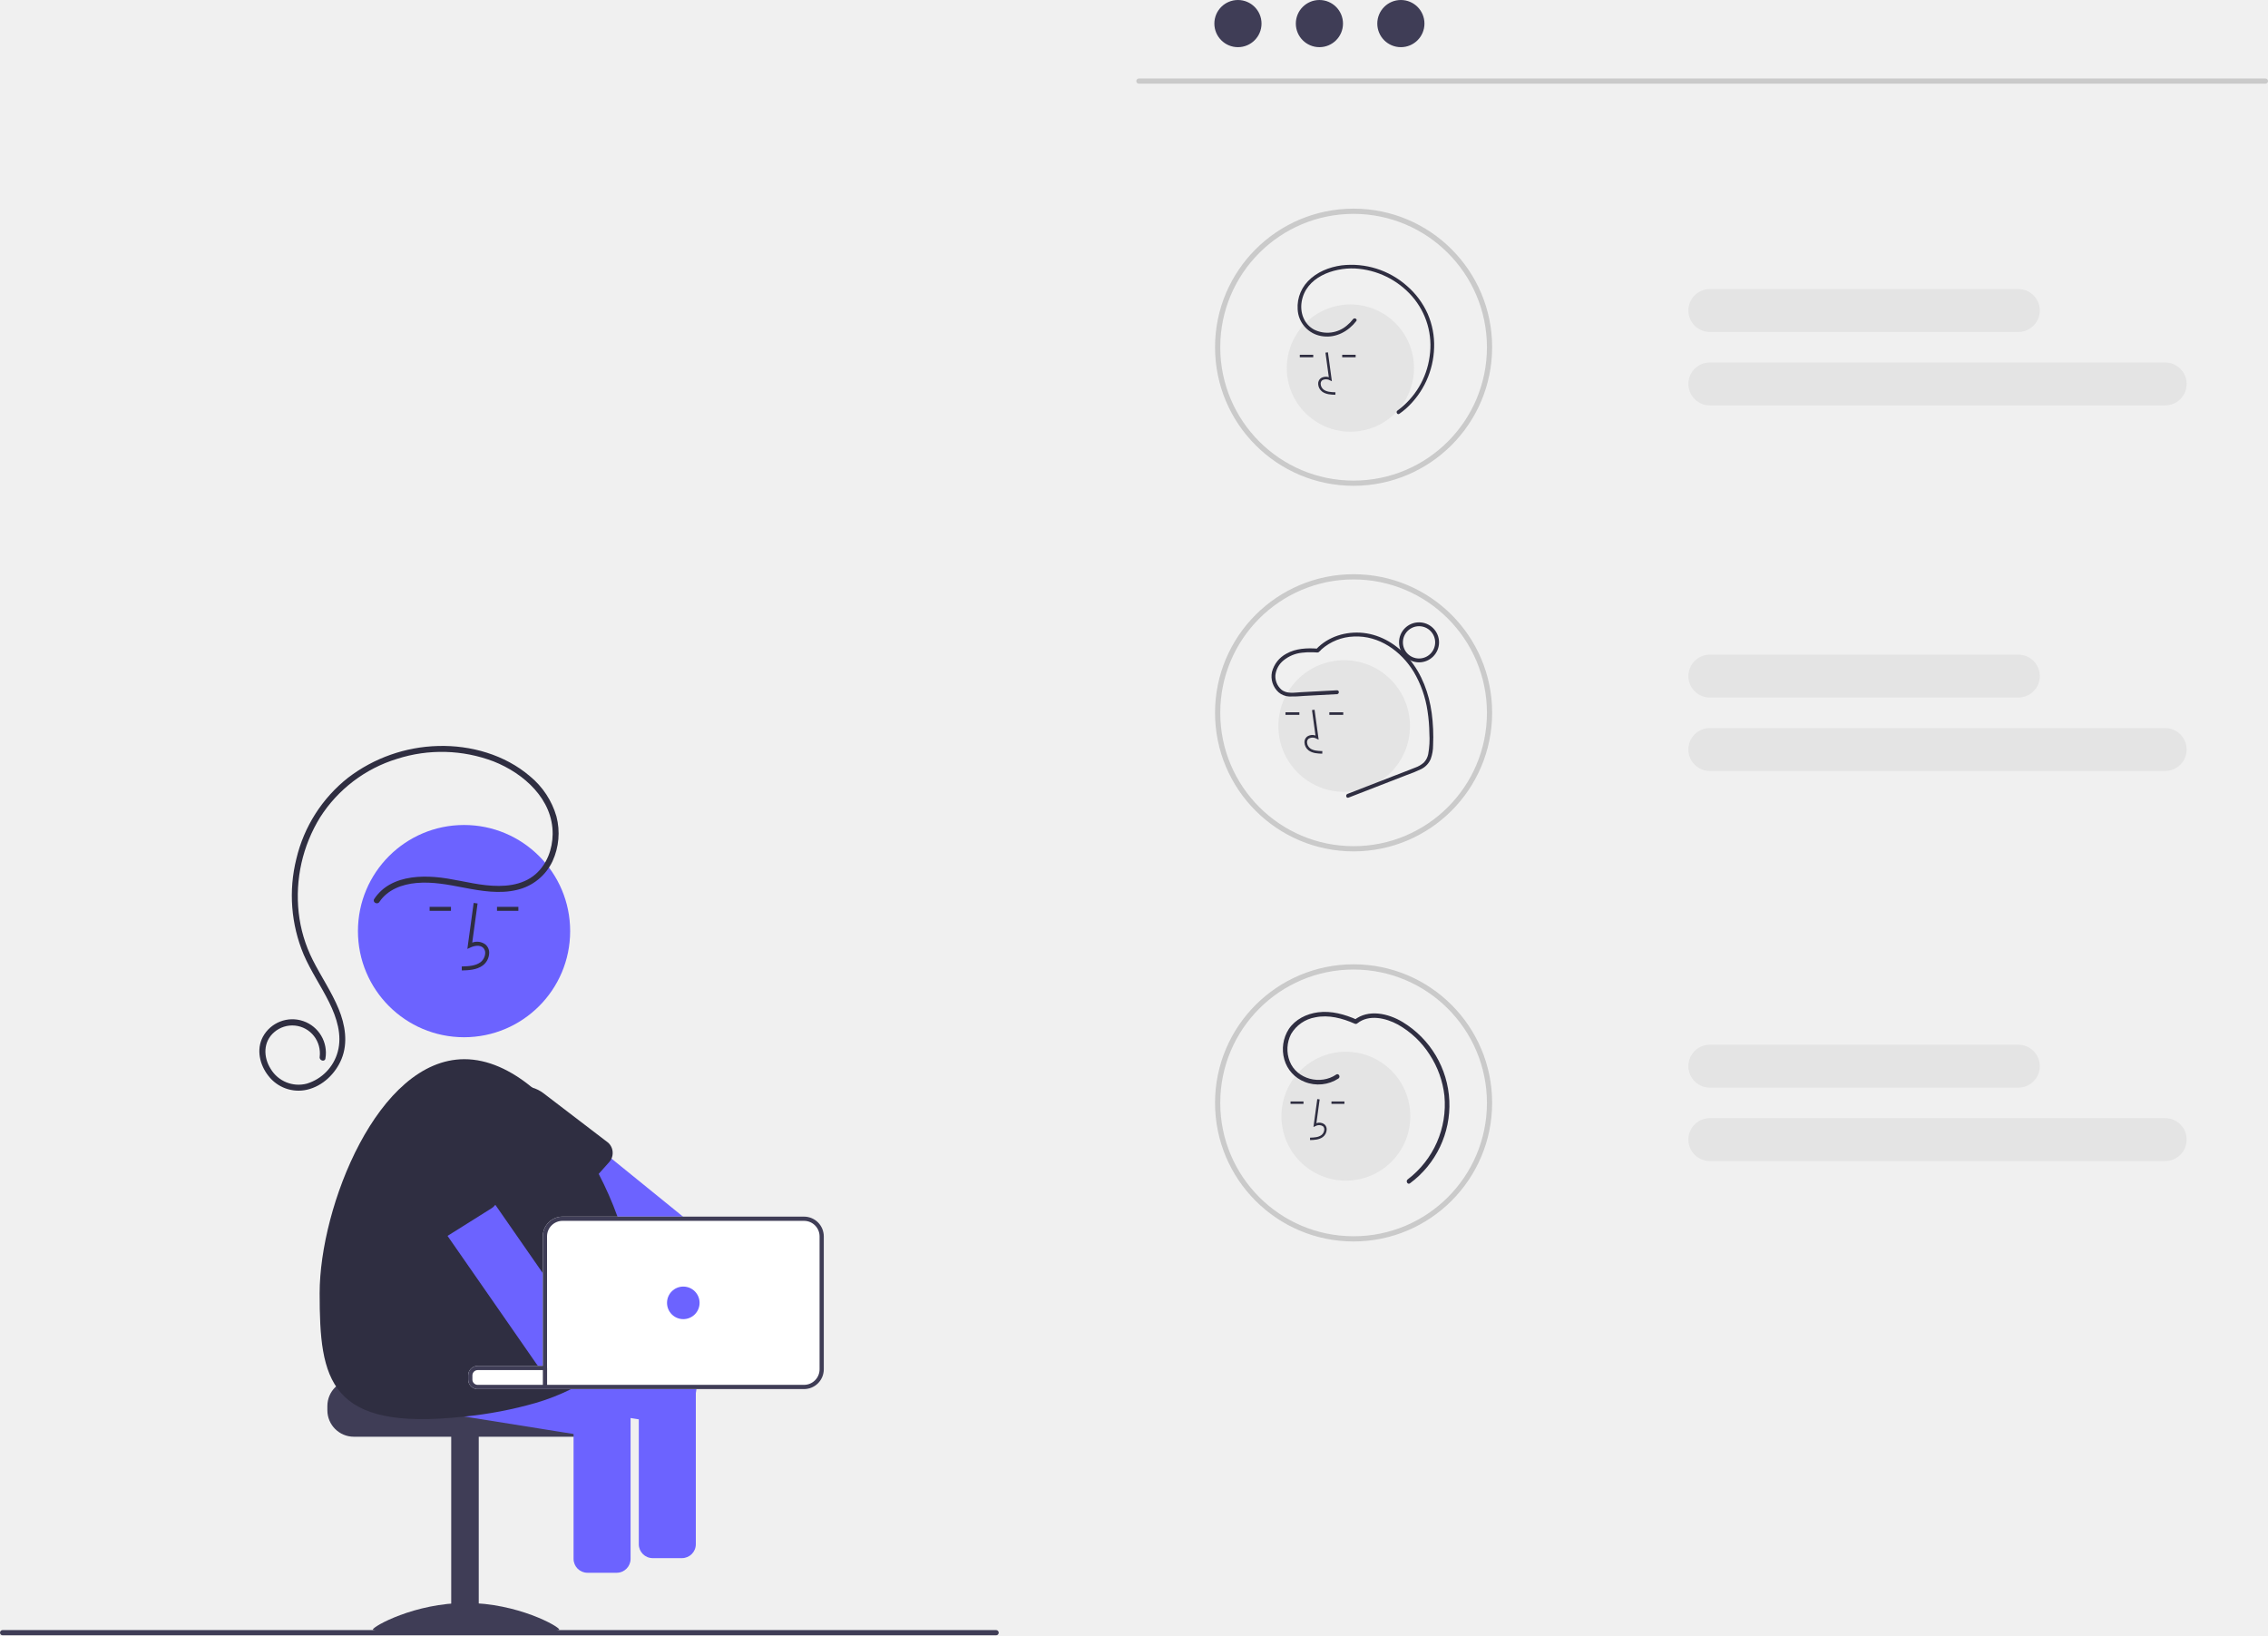
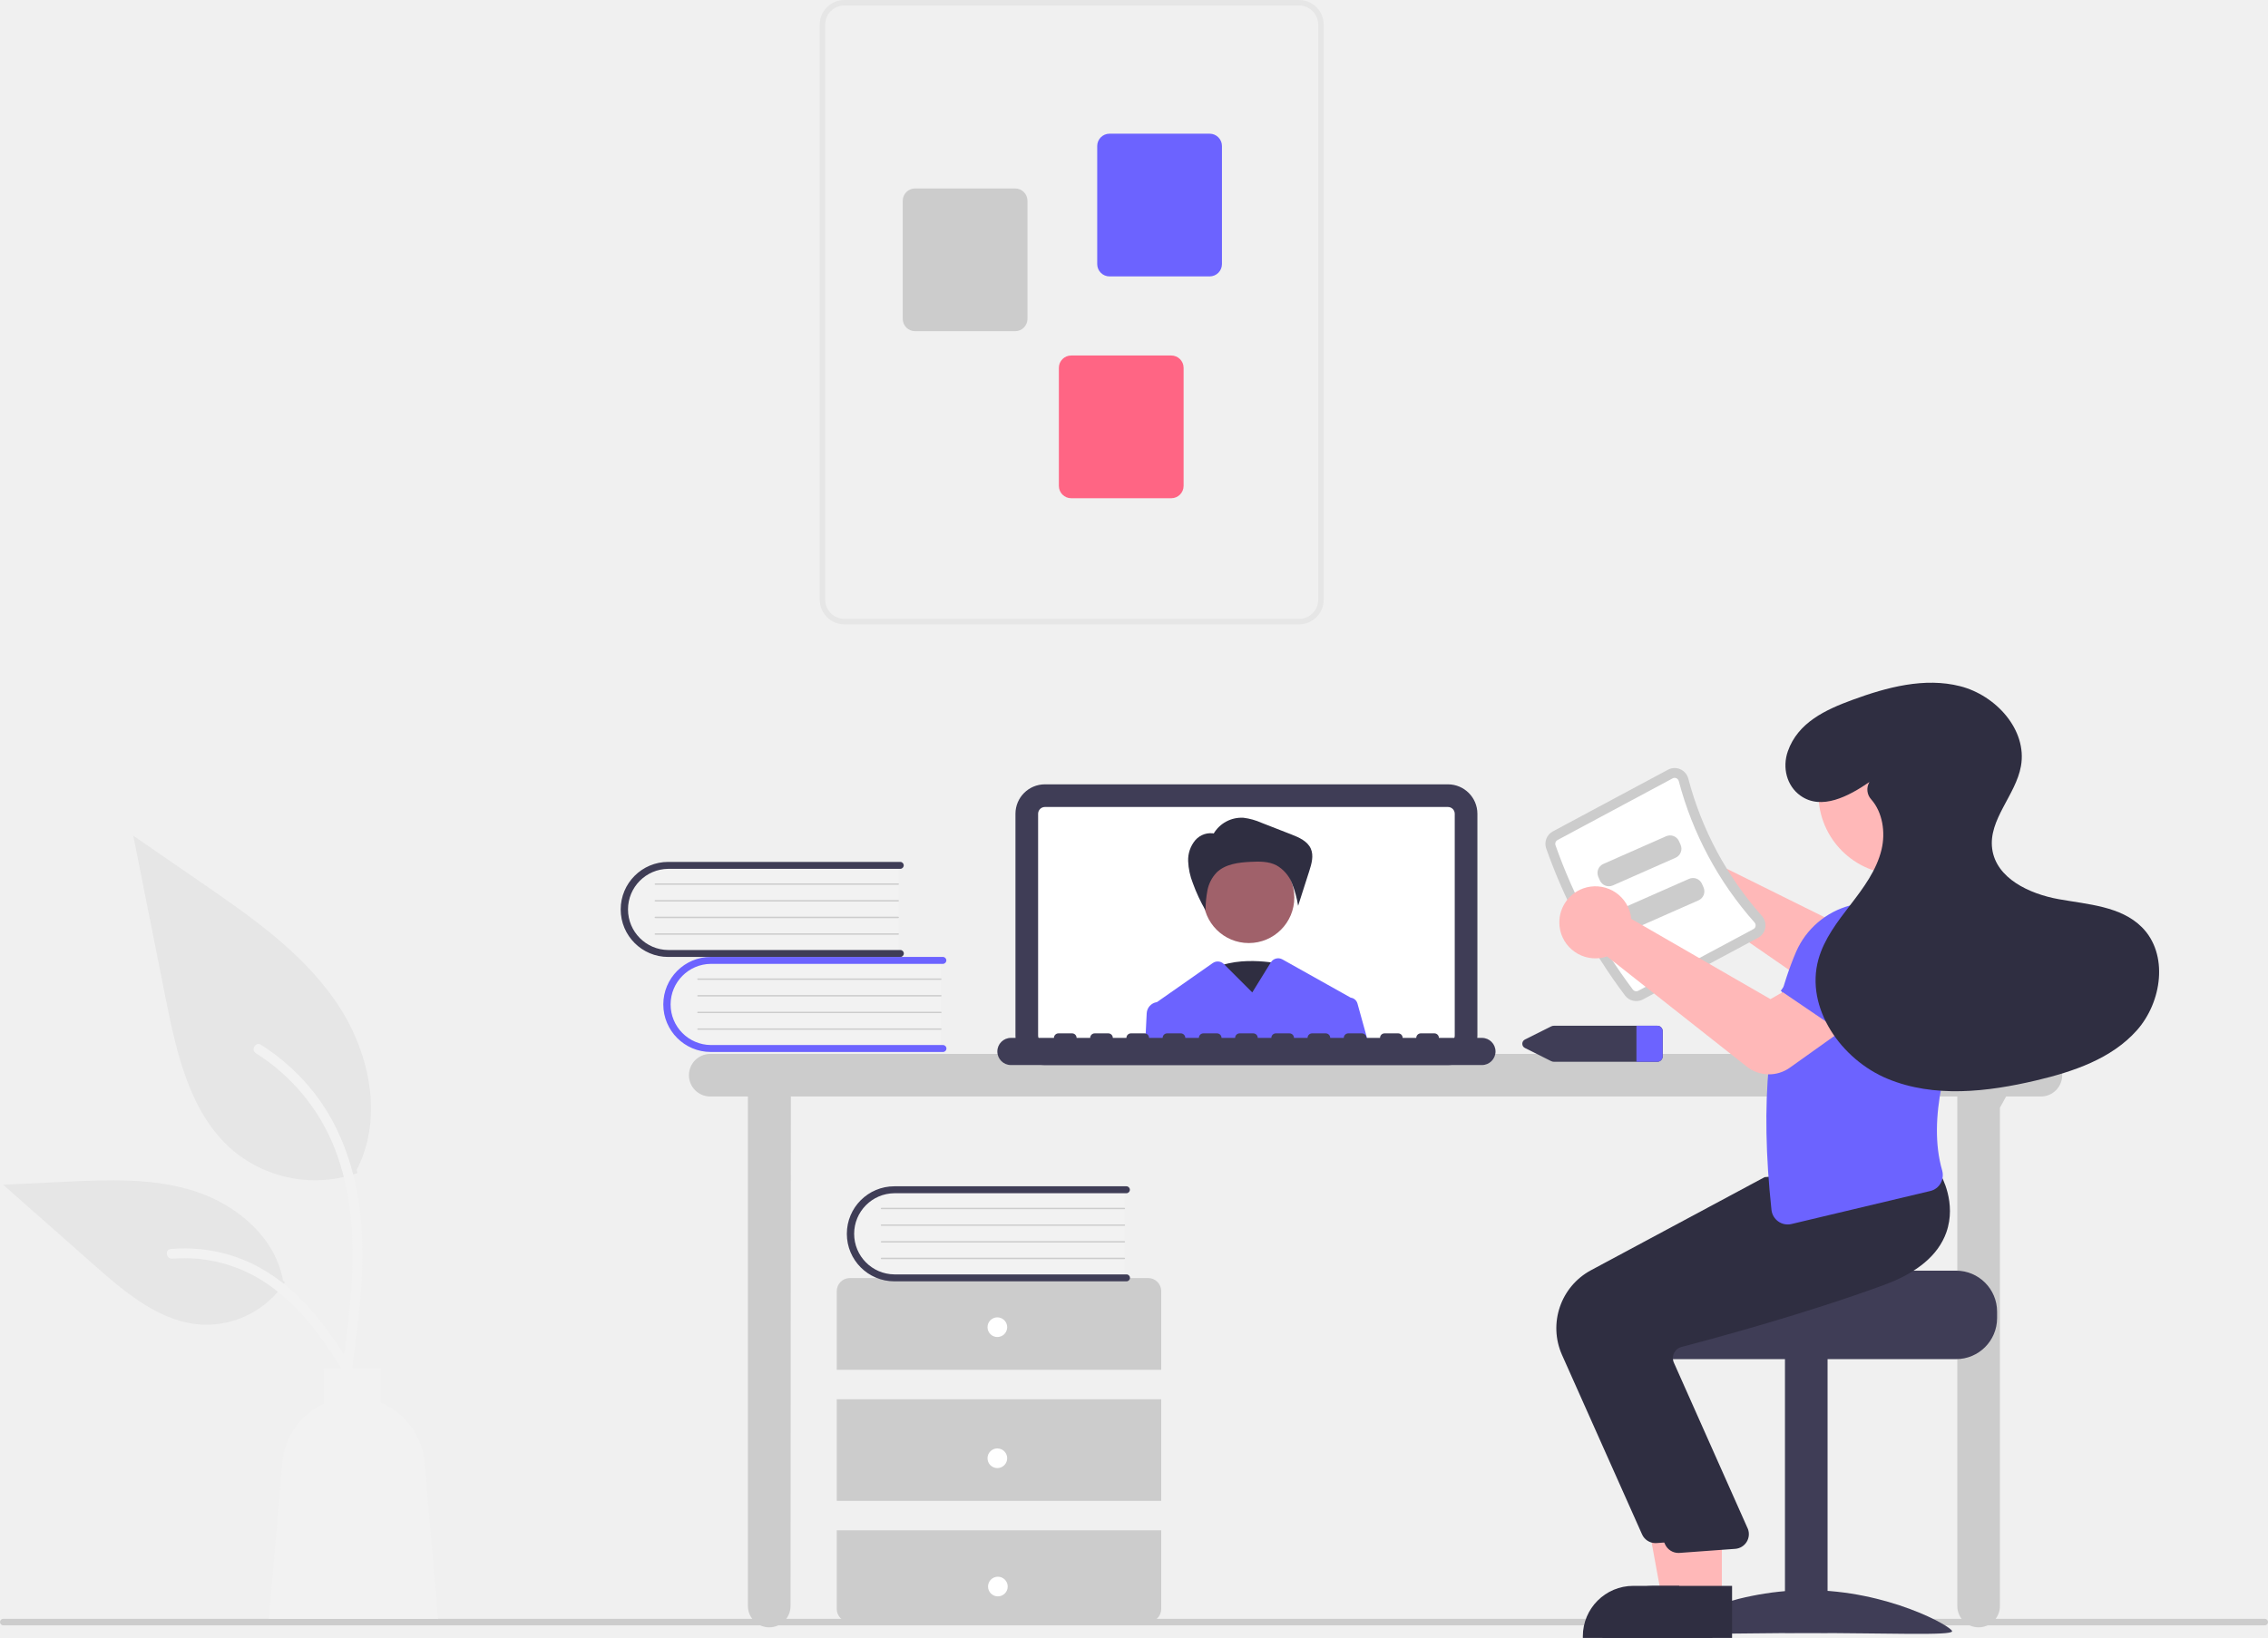
- <svg xmlns="http://www.w3.org/2000/svg" data-name="Layer 1" width="869.76" height="627" viewBox="0 0 869.76 627">
-   <path d="M290.665,675.596v1.624a10.156,10.156,0,0,0,10.148,10.148h86.052a10.151,10.151,0,0,0,10.148-10.148v-1.624a10.075,10.075,0,0,0-2.355-6.494,10.439,10.439,0,0,0-1.713-1.624H348.311a2.03,2.03,0,0,1-2.03-2.03H300.812A10.162,10.162,0,0,0,290.665,675.596Z" transform="translate(-165.1201 -136.5)" fill="#3f3d56" />
-   <rect x="338.159" y="686.964" width="10.554" height="74.686" transform="translate(521.7522 1312.115) rotate(-180)" fill="#3f3d56" />
-   <path d="M308.122,761.28c0,1.14,15.992.441,35.72.441s35.72.699,35.72-.441-15.992-10.183-35.72-10.183S308.122,760.14,308.122,761.28Z" transform="translate(-165.1201 -136.5)" fill="#3f3d56" />
-   <path d="M307.225,673.883l36.012,5.748,41.841,6.681,14.507,2.314a5.326,5.326,0,0,0,6.089-4.416l.658-4.108.609-3.824.503-3.15a5.266,5.266,0,0,0-1.006-4.027,5.14,5.14,0,0,0-1.973-1.624H348.311a2.03,2.03,0,0,1-2.03-2.03v-1.599a2.03,2.03,0,0,1,2.03-2.03h22.065L360.204,660.196l-31.271-4.993-18.257-2.914a5.337,5.337,0,0,0-6.105,4.424l-1.77,11.073A5.348,5.348,0,0,0,307.225,673.883Z" transform="translate(-165.1201 -136.5)" fill="#6c63ff" />
-   <path d="M385.078,672.341v61.868a5.325,5.325,0,0,0,5.317,5.317h11.227a5.325,5.325,0,0,0,5.318-5.317V672.341a5.248,5.248,0,0,0-1.112-3.239,5.132,5.132,0,0,0-2.062-1.624H388.244a5.16,5.16,0,0,0-2.054,1.624A5.264,5.264,0,0,0,385.078,672.341Z" transform="translate(-165.1201 -136.5)" fill="#6c63ff" />
-   <path d="M351.242,567.626a5.357,5.357,0,0,0,.422,1.599,5.242,5.242,0,0,0,1.518,1.989l.025.016,32.034,25.986.471.373,6.633,5.382,2.005,1.624H429.037l-1.997-1.624-27.415-22.244-18.371-14.905-14.296-11.593a5.265,5.265,0,0,0-2.939-1.169.026.026,0,0,0-.016-.008,5.397,5.397,0,0,0-.958.016,5.114,5.114,0,0,0-1.388.341,3.907,3.907,0,0,0-.861.438,5.127,5.127,0,0,0-1.323,1.161l-6.965,8.581-.105.138A5.278,5.278,0,0,0,351.242,567.626Z" transform="translate(-165.1201 -136.5)" fill="#6c63ff" />
-   <path d="M353.206,571.23a13.162,13.162,0,0,0,2.59,4.083l21.326,22.909a5.317,5.317,0,0,0,7.525-.333l.593-.674.26-.292,9.214-10.334,3.962-4.449a4.673,4.673,0,0,0,.682-.909c.098-.162.187-.333.268-.503a5.385,5.385,0,0,0,.446-2.411,5.246,5.246,0,0,0-1.745-3.71l-24.728-18.899a13.244,13.244,0,0,0-9.579-2.647.026.026,0,0,0-.016-.008,13.922,13.922,0,0,0-2.241.471c-.325.089-.641.203-.966.325a13.085,13.085,0,0,0-5.398,3.816,13.255,13.255,0,0,0-2.192,13.565Z" transform="translate(-165.1201 -136.5)" fill="#2f2e41" />
-   <circle cx="177.96" cy="357.005" r="40.69" fill="#6c63ff" />
-   <path d="M332.245,668.274l15.091,2.403.341.057,22.942,3.661,14.458,2.314,21.253,3.393.609.097,3.158.503,14.507,2.314a5.326,5.326,0,0,0,6.089-4.416l1.266-7.923.503-3.15c0-.016.008-.032.008-.049H348.311a2.03,2.03,0,0,1-2.03-2.03v-1.599a2.03,2.03,0,0,1,2.03-2.03h26.595v-8.873l-1.624-.26-8.021-1.283-29.574-4.717a5.328,5.328,0,0,0-6.097,4.416l-.658,4.1-1.112,6.982A5.332,5.332,0,0,0,332.245,668.274Z" transform="translate(-165.1201 -136.5)" fill="#6c63ff" />
-   <path d="M287.701,632.327c0,33.171,3.369,53.011,55.325,47.328.073-.008.138-.016.211-.024a154.268,154.268,0,0,0,27.382-5.236,81.322,81.322,0,0,0,13.509-5.293c1.023-.52,2.005-1.063,2.971-1.624H348.311a2.03,2.03,0,0,1-2.03-2.03v-1.599a2.03,2.03,0,0,1,2.03-2.03h26.595V610.546a5.959,5.959,0,0,1,5.951-5.951h21.635c-.187-.536-.373-1.08-.576-1.624a132.997,132.997,0,0,0-7.201-16.382,124.963,124.963,0,0,0-13.46-20.766,86.483,86.483,0,0,0-12.047-12.331c-8.143-6.722-17.008-10.878-26.002-10.878C310.034,542.614,287.701,599.156,287.701,632.327Z" transform="translate(-165.1201 -136.5)" fill="#2f2e41" />
-   <path d="M342.225,508.586l-.042-1.521c2.829-.079,5.323-.256,7.197-1.625a4.674,4.674,0,0,0,1.81-3.443,2.672,2.672,0,0,0-.876-2.201c-1.244-1.051-3.246-.711-4.705-.042l-1.258.577,2.413-17.631,1.506.206-2.052,14.998a5.368,5.368,0,0,1,5.077.731,4.159,4.159,0,0,1,1.414,3.415,6.183,6.183,0,0,1-2.433,4.617C347.869,508.428,344.74,508.515,342.225,508.586Z" transform="translate(-165.1201 -136.5)" fill="#2f2e41" />
-   <rect x="190.6" y="347.701" width="8.189" height="1.521" fill="#2f2e41" />
-   <rect x="164.751" y="347.701" width="8.189" height="1.521" fill="#2f2e41" />
-   <path d="M310.606,482.325c3.165-4.764,8.733-6.783,14.224-7.274,6.18-.553,12.152.639,18.187,1.797,6.641,1.274,13.669,2.467,20.361.855a20.072,20.072,0,0,0,13.644-11.022,25.675,25.675,0,0,0,1.495-17.12,31.121,31.121,0,0,0-10.179-15.45c-9.63-8.236-22.662-11.937-35.197-11.589a59.507,59.507,0,0,0-34.497,12.13,56.031,56.031,0,0,0-19.877,31.15,58.411,58.411,0,0,0,2.829,36.74c2.743,6.363,6.71,12.1,9.771,18.302,2.85,5.775,5.045,12.49,3.272,18.932a17.56,17.56,0,0,1-11.86,12.209,12.455,12.455,0,0,1-13.85-5.654c-2.867-4.521-2.936-10.443,1.369-14.093a10.567,10.567,0,0,1,15.244,1.521,10.877,10.877,0,0,1,2.176,7.975c-.212,1.436,1.985,2.055,2.199.606a12.866,12.866,0,0,0-23.989-8.308c-2.596,4.881-1.195,10.768,2.1,14.94a14.562,14.562,0,0,0,14.847,5.339c5.999-1.385,10.906-6.153,13.213-11.755,2.569-6.237,1.392-13.197-1.112-19.25-2.707-6.542-6.728-12.41-9.907-18.715a53.3,53.3,0,0,1-5.408-18.211,57.623,57.623,0,0,1,8.218-36.499,53.555,53.555,0,0,1,29.498-22.418,55.969,55.969,0,0,1,37.035.979c11.59,4.566,22.781,14.518,22.646,27.884-.057,5.709-2.177,11.532-6.55,15.34-5.226,4.551-12.503,4.94-19.073,4.23-6.612-.715-13.032-2.646-19.672-3.138-5.775-.428-12.006.017-17.163,2.886a17.16,17.16,0,0,0-5.961,5.53c-.815,1.226,1.16,2.37,1.969,1.151Z" transform="translate(-165.1201 -136.5)" fill="#2f2e41" />
-   <path d="M317.081,581.913a4.279,4.279,0,0,0,.219.43,4.612,4.612,0,0,0,.268.422l17.795,25.613,1.38,1.989L351.258,631.247l14.004,20.157,5.666,8.167a4.732,4.732,0,0,0,.512.625,5.302,5.302,0,0,0,3.32,1.624h.146V626.985l-1.624-2.338-18.209-26.205L335.517,570.296a5.328,5.328,0,0,0-7.404-1.34l-5.999,4.165-3.223,2.241A5.317,5.317,0,0,0,317.081,581.913Z" transform="translate(-165.1201 -136.5)" fill="#6c63ff" />
-   <path d="M314.296,581.288l.803,1.615.008.008.219.43L328.373,609.239a5.336,5.336,0,0,0,7.315,1.786l.844-.528.211-.13,16.821-10.554a5.315,5.315,0,0,0,1.769-7.339l-18.477-25.052a13.28,13.28,0,0,0-16.22-4.189,13.059,13.059,0,0,0-1.802.99A13.284,13.284,0,0,0,314.296,581.288Z" transform="translate(-165.1201 -136.5)" fill="#2f2e41" />
-   <path d="M410.098,667.478v61.121a5.325,5.325,0,0,0,5.318,5.317H426.643a5.325,5.325,0,0,0,5.317-5.317V667.478Z" transform="translate(-165.1201 -136.5)" fill="#6c63ff" />
-   <path d="M344.658,663.849v1.599a3.666,3.666,0,0,0,2.939,3.588c.113.016.227.041.341.049.122.008.243.016.373.016H473.46a7.584,7.584,0,0,0,7.582-7.574V610.546a7.584,7.584,0,0,0-7.582-7.574H380.856a7.583,7.583,0,0,0-7.574,7.574v49.65H348.311A3.653,3.653,0,0,0,344.658,663.849Z" transform="translate(-165.1201 -136.5)" fill="#fff" />
-   <path d="M344.658,663.849v1.599a3.666,3.666,0,0,0,2.939,3.588c.113.016.227.041.341.049.122.008.243.016.373.016H473.46a7.584,7.584,0,0,0,7.582-7.574V610.546a7.584,7.584,0,0,0-7.582-7.574H380.856a7.583,7.583,0,0,0-7.574,7.574v49.65H348.311A3.653,3.653,0,0,0,344.658,663.849Zm1.624,1.599v-1.599a2.03,2.03,0,0,1,2.03-2.03h26.595V610.546a5.959,5.959,0,0,1,5.951-5.951h92.603a5.961,5.961,0,0,1,5.959,5.951v50.982a5.961,5.961,0,0,1-5.959,5.951H348.311A2.03,2.03,0,0,1,346.282,665.449Z" transform="translate(-165.1201 -136.5)" fill="#3f3d56" />
-   <circle cx="262.041" cy="499.538" r="6.243" fill="#6c63ff" />
-   <rect x="208.187" y="524.557" width="1.624" height="7.306" fill="#3f3d56" />
-   <path d="M1033.88,168.587h-432a1,1,0,0,1,0-2h432a1,1,0,0,1,0,2Z" transform="translate(-165.1201 -136.5)" fill="#cacaca" />
-   <circle cx="474.743" cy="9.043" r="9.043" fill="#3f3d56" />
-   <circle cx="505.984" cy="9.043" r="9.043" fill="#3f3d56" />
-   <circle cx="537.224" cy="9.043" r="9.043" fill="#3f3d56" />
-   <path d="M684.214,322.769a53.135,53.135,0,1,1,53.134-53.135A53.195,53.195,0,0,1,684.214,322.769Zm0-104.269a51.135,51.135,0,1,0,51.134,51.134A51.193,51.193,0,0,0,684.214,218.5Z" transform="translate(-165.1201 -136.5)" fill="#cacaca" />
-   <circle cx="516.133" cy="427.968" r="24.709" fill="#e4e4e4" />
-   <path d="M667.527,573.626l-.026-.923c1.718-.048,3.232-.156,4.37-.987a2.838,2.838,0,0,0,1.099-2.091,1.623,1.623,0,0,0-.532-1.336,2.797,2.797,0,0,0-2.857-.025l-.764.35,1.465-10.707.915.125-1.246,9.108a3.26,3.26,0,0,1,3.083.444,2.526,2.526,0,0,1,.859,2.074,3.755,3.755,0,0,1-1.478,2.804C670.954,573.53,669.054,573.583,667.527,573.626Z" transform="translate(-165.1201 -136.5)" fill="#2f2e41" />
-   <rect x="510.602" y="422.318" width="4.973" height="0.923" fill="#2f2e41" />
-   <rect x="494.905" y="422.318" width="4.973" height="0.923" fill="#2f2e41" />
-   <path d="M677.534,548.51c-5.962,4.091-15.117,1.836-17.819-5.076a12.739,12.739,0,0,1,.526-10.465,13.351,13.351,0,0,1,9.302-6.41c5.112-1.06,10.398.363,15.07,2.429a.929.929,0,0,0,1.054-.136c4.463-3.558,10.948-2.013,15.524.474a34.44,34.44,0,0,1,12.185,11.527,35.99,35.99,0,0,1,5.671,15.803A36.073,36.073,0,0,1,704.968,588.696c-.886.663-.02,2.173.878,1.502a37.26,37.26,0,0,0-2.834-61.835c-5.489-3.302-13.14-5.076-18.576-.742l1.054-.136c-4.674-2.067-9.794-3.526-14.945-2.848-4.375.576-8.673,2.674-11.182,6.41a14.311,14.311,0,0,0-1.713,11.694,12.993,12.993,0,0,0,7.815,8.57,14.089,14.089,0,0,0,12.947-1.3c.917-.629.048-2.138-.878-1.502Z" transform="translate(-165.1201 -136.5)" fill="#2f2e41" />
-   <circle cx="517.861" cy="141.126" r="24.391" fill="#e4e4e4" />
-   <path d="M677.224,287.865c-1.581-.044-3.549-.099-5.065-1.206a3.889,3.889,0,0,1-1.53-2.904,2.616,2.616,0,0,1,.89-2.149,3.376,3.376,0,0,1,3.194-.46l-1.291-9.434.948-.13,1.518,11.091-.791-.363a2.896,2.896,0,0,0-2.959.026,1.681,1.681,0,0,0-.551,1.385,2.94,2.94,0,0,0,1.139,2.165c1.18.862,2.748.973,4.527,1.023Z" transform="translate(-165.1201 -136.5)" fill="#2f2e41" />
-   <rect x="498.464" y="136.026" width="5.152" height="0.957" fill="#2f2e41" />
-   <rect x="514.724" y="136.026" width="5.152" height="0.957" fill="#2f2e41" />
-   <path d="M685.244,259.597c-2.963,3.875-7.668,6.475-12.64,5.86a10.993,10.993,0,0,1-9.621-8.611,14.19,14.19,0,0,1,3.729-12.526c3.351-3.525,8.148-5.421,12.895-6.071a32.105,32.105,0,0,1,25.029,7.844,30.661,30.661,0,0,1,7.983,10.701,29.997,29.997,0,0,1,2.475,12.95,32.718,32.718,0,0,1-10.752,23.387,30.308,30.308,0,0,1-2.586,2.026c-.757.531-1.475-.712-.724-1.239a30.743,30.743,0,0,0,12.331-20.693,28.659,28.659,0,0,0-6.721-23.118A31.464,31.464,0,0,0,684.756,239.438c-8.393-.366-18.881,3.381-20.451,12.724-.704,4.187.861,8.589,4.699,10.685a11.481,11.481,0,0,0,12.677-1.578,14.561,14.561,0,0,0,2.326-2.396c.553-.724,1.8-.01,1.239.724Z" transform="translate(-165.1201 -136.5)" fill="#2f2e41" />
-   <path d="M684.214,462.934a53.135,53.135,0,1,1,53.134-53.135A53.195,53.195,0,0,1,684.214,462.934Zm0-104.269a51.135,51.135,0,1,0,51.134,51.134A51.193,51.193,0,0,0,684.214,358.665Z" transform="translate(-165.1201 -136.5)" fill="#cacaca" />
-   <path d="M684.214,612.5a53.135,53.135,0,1,1,53.134-53.134A53.194,53.194,0,0,1,684.214,612.5Zm0-104.269a51.135,51.135,0,1,0,51.134,51.135A51.193,51.193,0,0,0,684.214,508.231Z" transform="translate(-165.1201 -136.5)" fill="#cacaca" />
-   <circle cx="515.477" cy="278.377" r="25.234" fill="#e4e4e4" />
-   <path d="M672.199,425.47c-1.636-.045-3.671-.102-5.24-1.248a4.024,4.024,0,0,1-1.583-3.005,2.707,2.707,0,0,1,.92-2.223,3.493,3.493,0,0,1,3.304-.476l-1.336-9.76.98-.134,1.57,11.474-.819-.376a2.996,2.996,0,0,0-3.062.027,1.739,1.739,0,0,0-.57,1.433,3.041,3.041,0,0,0,1.178,2.24c1.22.891,2.843,1.006,4.684,1.058Z" transform="translate(-165.1201 -136.5)" fill="#2f2e41" />
-   <rect x="492.967" y="273.1" width="5.33" height="0.99" fill="#2f2e41" />
-   <rect x="509.79" y="273.1" width="5.33" height="0.99" fill="#2f2e41" />
-   <path d="M681.867,440.898l17.454-6.775c2.854-1.108,5.724-2.182,8.563-3.328a9.76,9.76,0,0,0,3.296-1.943,6.477,6.477,0,0,0,1.643-3.18,32.757,32.757,0,0,0,.453-7.967,60.711,60.711,0,0,0-.703-8.53,41.208,41.208,0,0,0-5.27-15.032c-4.895-8.031-13.328-14.073-23.029-13.591a19.72,19.72,0,0,0-12.344,4.905,7.794,7.794,0,0,1-1.165,1.129,1.617,1.617,0,0,1-.928.062q-.611-.039-1.223-.06a25.254,25.254,0,0,0-4.238.178,13.419,13.419,0,0,0-6.991,2.903,8.526,8.526,0,0,0-3.164,5.71,6.759,6.759,0,0,0,2.283,5.517c2.082,1.755,5.053,1.138,7.551,1.006l9.15-.485,4.636-.246c.955-.051.952,1.434,0,1.484l-12.322.653a53.866,53.866,0,0,1-6.003.243,6.716,6.716,0,0,1-4.123-1.659,8.227,8.227,0,0,1-2.492-7.719,11.035,11.035,0,0,1,5.545-7.043c3.605-2.033,7.911-2.228,11.944-1.928l-.525.217c4.563-4.897,11.552-6.965,18.114-6.242,6.928.764,13.09,4.629,17.517,9.914,4.936,5.893,7.626,13.24,8.672,20.796a69.189,69.189,0,0,1,.535,12.31,15.511,15.511,0,0,1-.916,5.319,7.615,7.615,0,0,1-3.575,3.833,51.159,51.159,0,0,1-5.674,2.331l-6.43,2.496-12.631,4.903-3.215,1.248c-.891.346-1.277-1.089-.395-1.431Z" transform="translate(-165.1201 -136.5)" fill="#2f2e41" />
-   <path d="M701.641,382.787a7.669,7.669,0,1,1,7.669,7.669A7.678,7.678,0,0,1,701.641,382.787Zm1.484,0a6.185,6.185,0,1,0,6.185-6.185A6.192,6.192,0,0,0,703.126,382.787Z" transform="translate(-165.1201 -136.5)" fill="#2f2e41" />
-   <path d="M995.456,291.937H820.829a8.225,8.225,0,0,1,0-16.45H995.456a8.225,8.225,0,1,1,0,16.45Z" transform="translate(-165.1201 -136.5)" fill="#e4e4e4" />
-   <path d="M939.145,263.782H820.829a8.225,8.225,0,0,1,0-16.45H939.145a8.225,8.225,0,1,1,0,16.45Z" transform="translate(-165.1201 -136.5)" fill="#e4e4e4" />
-   <path d="M995.456,432.102H820.829a8.225,8.225,0,0,1,0-16.45H995.456a8.225,8.225,0,1,1,0,16.45Z" transform="translate(-165.1201 -136.5)" fill="#e4e4e4" />
-   <path d="M939.145,403.947H820.829a8.225,8.225,0,0,1,0-16.45H939.145a8.225,8.225,0,0,1,0,16.45Z" transform="translate(-165.1201 -136.5)" fill="#e4e4e4" />
-   <path d="M995.456,581.668H820.829a8.225,8.225,0,0,1,0-16.45H995.456a8.225,8.225,0,1,1,0,16.45Z" transform="translate(-165.1201 -136.5)" fill="#e4e4e4" />
-   <path d="M939.145,553.513H820.829a8.225,8.225,0,0,1,0-16.45H939.145a8.225,8.225,0,1,1,0,16.45Z" transform="translate(-165.1201 -136.5)" fill="#e4e4e4" />
-   <path d="M547.12,763.5h-381a1,1,0,0,1,0-2h381a1,1,0,1,1,0,2Z" transform="translate(-165.1201 -136.5)" fill="#3f3d56" />
+ <svg xmlns="http://www.w3.org/2000/svg" data-name="Layer 1" width="692" height="499.877" viewBox="0 0 692 499.877">
+   <path d="M945,696.105H255a1,1,0,0,1,0-2H945a1,1,0,0,1,0,2Z" transform="translate(-254 -200.0616)" fill="#ccc" />
+   <path d="M876.704,521.703h-406a6.5,6.5,0,1,0,0,13h11.5v155.5a6.5,6.5,0,0,0,13,0l.099-155.5H851.204v155.5a6.5,6.5,0,0,0,13,0V538.13l1.891-3.427h10.609a6.5,6.5,0,1,0,0-13Z" transform="translate(-254 -200.0616)" fill="#ccc" />
+   <path d="M695.794,525.105H572.812a8.992,8.992,0,0,1-8.982-8.982V448.414a8.992,8.992,0,0,1,8.982-8.982H695.794a8.992,8.992,0,0,1,8.982,8.982v67.709A8.992,8.992,0,0,1,695.794,525.105Z" transform="translate(-254 -200.0616)" fill="#3f3d56" />
+   <path d="M695.793,446.345H572.813a2.074,2.074,0,0,0-2.07,2.07v67.71a2.074,2.074,0,0,0,2.07,2.07H695.793a2.074,2.074,0,0,0,2.07-2.07v-67.71A2.074,2.074,0,0,0,695.793,446.345Z" transform="translate(-254 -200.0616)" fill="#fff" />
+   <path d="M644.792,494.283s-14.722-3.392-22.82,2.827,10.306,20.355,10.306,20.355Z" transform="translate(-254 -200.0616)" fill="#2f2e41" />
+   <circle cx="381.024" cy="273.924" r="13.887" fill="#a0616a" />
+   <path d="M624.286,454.492a9.898,9.898,0,0,1,9.126-4.856,19.397,19.397,0,0,1,5.515,1.544l9.078,3.541c2.349.916,4.922,2.039,5.941,4.345.946,2.141.24,4.613-.474,6.841l-3.397,10.593a32.246,32.246,0,0,0-1.925-6.998,10.835,10.835,0,0,0-4.704-5.364c-2.358-1.21-5.137-1.185-7.785-1.057-3.749.18-7.826.657-10.489,3.302a10.895,10.895,0,0,0-2.765,5.399,32.5,32.5,0,0,0-.58,6.112,50.669,50.669,0,0,1-3.869-8.295,20.525,20.525,0,0,1-1.438-6.715,9.444,9.444,0,0,1,2.165-6.387,6.195,6.195,0,0,1,6.231-1.961Z" transform="translate(-254 -200.0616)" fill="#2f2e41" />
+   <path d="M668.183,506.325a2.472,2.472,0,0,0-2.07-1.79.86.86,0,0,0-.1-.06L645.282,492.856a2.637,2.637,0,0,0-3.528.908l-5.67,9.18-8.54-8.54-.136-.136a2.636,2.636,0,0,0-3.376-.295l-17.038,11.931c-.03,0-.06.01-.09.01a3.633,3.633,0,0,0-3.03,3.39l-.44,8.89h68.04Z" transform="translate(-254 -200.0616)" fill="#6c63ff" />
+   <path d="M706.158,516.814H693.03a1.382,1.382,0,0,0-1.382-1.382h-4.145a1.382,1.382,0,0,0-1.382,1.382h-4.145a1.382,1.382,0,0,0-1.382-1.382H676.449a1.382,1.382,0,0,0-1.382,1.382h-4.145a1.382,1.382,0,0,0-1.382-1.382h-4.145a1.382,1.382,0,0,0-1.382,1.382h-4.145A1.382,1.382,0,0,0,658.485,515.432h-4.145a1.382,1.382,0,0,0-1.382,1.382h-4.145a1.382,1.382,0,0,0-1.382-1.382H643.285a1.382,1.382,0,0,0-1.382,1.382H637.758a1.382,1.382,0,0,0-1.382-1.382h-4.145a1.382,1.382,0,0,0-1.382,1.382h-4.145a1.382,1.382,0,0,0-1.382-1.382h-4.145a1.382,1.382,0,0,0-1.382,1.382H615.649a1.382,1.382,0,0,0-1.382-1.382h-4.145a1.382,1.382,0,0,0-1.382,1.382h-4.145a1.382,1.382,0,0,0-1.382-1.382h-4.145a1.382,1.382,0,0,0-1.382,1.382h-4.145a1.382,1.382,0,0,0-1.382-1.382h-4.145a1.382,1.382,0,0,0-1.382,1.382H582.485a1.382,1.382,0,0,0-1.382-1.382H576.958a1.382,1.382,0,0,0-1.382,1.382H562.449a4.145,4.145,0,0,0,0,8.291H706.158a4.145,4.145,0,0,0,0-8.291Z" transform="translate(-254 -200.0616)" fill="#3f3d56" />
+   <path d="M541.079,492.74v27.526H472.117a13.771,13.771,0,1,1,0-27.526Z" transform="translate(-254 -200.0616)" fill="#f2f2f2" />
+   <path d="M542.773,520.054a1.059,1.059,0,0,1-1.059,1.059h-70.826a14.504,14.504,0,1,1,0-29.008h70.826a1.059,1.059,0,0,1,0,2.117h-70.826a12.387,12.387,0,0,0,0,24.773h70.826A1.059,1.059,0,0,1,542.773,520.054Z" transform="translate(-254 -200.0616)" fill="#6c63ff" />
+   <path d="M541.079,499.092H466.971a.212.212,0,1,1,0-.423h74.108a.212.212,0,0,1,0,.423Z" transform="translate(-254 -200.0616)" fill="#ccc" />
+   <path d="M541.079,504.174H466.971a.212.212,0,1,1,0-.423h74.108a.212.212,0,0,1,0,.423Z" transform="translate(-254 -200.0616)" fill="#ccc" />
+   <path d="M541.079,509.255H466.971a.212.212,0,1,1,0-.423h74.108a.212.212,0,0,1,0,.423Z" transform="translate(-254 -200.0616)" fill="#ccc" />
+   <path d="M541.079,514.337H466.971a.212.212,0,1,1,0-.423h74.108a.212.212,0,0,1,0,.423Z" transform="translate(-254 -200.0616)" fill="#ccc" />
+   <path d="M528.079,463.74v27.526H459.117a13.771,13.771,0,1,1,0-27.526Z" transform="translate(-254 -200.0616)" fill="#f2f2f2" />
+   <path d="M529.773,491.054a1.059,1.059,0,0,1-1.059,1.059h-70.826a14.504,14.504,0,1,1,0-29.008h70.826a1.059,1.059,0,0,1,0,2.117h-70.826a12.387,12.387,0,0,0,0,24.773h70.826A1.059,1.059,0,0,1,529.773,491.054Z" transform="translate(-254 -200.0616)" fill="#3f3d56" />
+   <path d="M528.079,470.092H453.971a.212.212,0,1,1,0-.423h74.108a.212.212,0,0,1,0,.423Z" transform="translate(-254 -200.0616)" fill="#ccc" />
+   <path d="M528.079,475.174H453.971a.212.212,0,1,1,0-.423h74.108a.212.212,0,0,1,0,.423Z" transform="translate(-254 -200.0616)" fill="#ccc" />
+   <path d="M528.079,480.255H453.971a.212.212,0,1,1,0-.423h74.108a.212.212,0,0,1,0,.423Z" transform="translate(-254 -200.0616)" fill="#ccc" />
+   <path d="M528.079,485.337H453.971a.212.212,0,1,1,0-.423h74.108a.212.212,0,0,1,0,.423Z" transform="translate(-254 -200.0616)" fill="#ccc" />
+   <path d="M608.303,618.105v-24a4,4,0,0,0-4-4h-91a4,4,0,0,0-4,4v24Z" transform="translate(-254 -200.0616)" fill="#ccc" />
+   <rect x="255.303" y="427.043" width="99" height="31" fill="#ccc" />
+   <path d="M509.303,667.105v24a4,4,0,0,0,4,4h91a4,4,0,0,0,4-4v-24Z" transform="translate(-254 -200.0616)" fill="#ccc" />
+   <circle cx="304.303" cy="405.043" r="3" fill="#fff" />
+   <circle cx="304.303" cy="445.043" r="3" fill="#fff" />
+   <circle cx="304.464" cy="484.196" r="3" fill="#fff" />
+   <path d="M597.079,562.74v27.526H528.117a13.771,13.771,0,1,1,0-27.526Z" transform="translate(-254 -200.0616)" fill="#f2f2f2" />
+   <path d="M598.773,590.054a1.059,1.059,0,0,1-1.059,1.059h-70.826a14.504,14.504,0,1,1,0-29.008h70.826a1.059,1.059,0,0,1,0,2.117h-70.826a12.387,12.387,0,0,0,0,24.773h70.826A1.059,1.059,0,0,1,598.773,590.054Z" transform="translate(-254 -200.0616)" fill="#3f3d56" />
+   <path d="M597.079,569.092H522.971a.212.212,0,1,1,0-.423h74.108a.212.212,0,0,1,0,.423Z" transform="translate(-254 -200.0616)" fill="#ccc" />
+   <path d="M597.079,574.174H522.971a.212.212,0,1,1,0-.423h74.108a.212.212,0,0,1,0,.423Z" transform="translate(-254 -200.0616)" fill="#ccc" />
+   <path d="M597.079,579.255H522.971a.212.212,0,1,1,0-.423h74.108a.212.212,0,0,1,0,.423Z" transform="translate(-254 -200.0616)" fill="#ccc" />
+   <path d="M597.079,584.337H522.971a.212.212,0,1,1,0-.423h74.108a.212.212,0,0,1,0,.423Z" transform="translate(-254 -200.0616)" fill="#ccc" />
+   <path d="M504.11,383.083v-175.5a7.53,7.53,0,0,1,7.521-7.521H650.36a7.53,7.53,0,0,1,7.521,7.521v175.5a7.53,7.53,0,0,1-7.521,7.521H511.632A7.53,7.53,0,0,1,504.11,383.083Zm7.521-181.35a5.857,5.857,0,0,0-5.85,5.85v175.5a5.857,5.857,0,0,0,5.85,5.85H650.36a5.857,5.857,0,0,0,5.85-5.85v-175.5a5.857,5.857,0,0,0-5.85-5.85Z" transform="translate(-254 -200.0616)" fill="#e6e6e6" />
+   <path d="M588.775,280.659V244.624a3.765,3.765,0,0,1,3.761-3.761h30.537a3.765,3.765,0,0,1,3.761,3.761v36.036a3.765,3.765,0,0,1-3.761,3.761h-30.537A3.765,3.765,0,0,1,588.775,280.659Z" transform="translate(-254 -200.0616)" fill="#6c63ff" />
+   <path d="M529.44,297.374V261.338a3.765,3.765,0,0,1,3.761-3.761h30.537a3.765,3.765,0,0,1,3.761,3.761v36.036a3.765,3.765,0,0,1-3.761,3.761h-30.537A3.765,3.765,0,0,1,529.44,297.374Z" transform="translate(-254 -200.0616)" fill="#ccc" />
+   <path d="M577.075,348.352V312.317a3.765,3.765,0,0,1,3.761-3.761h30.537a3.765,3.765,0,0,1,3.761,3.761v36.036a3.765,3.765,0,0,1-3.761,3.761h-30.537A3.765,3.765,0,0,1,577.075,348.352Z" transform="translate(-254 -200.0616)" fill="#ff6584" />
+   <path d="M759.563,513.105H728.143a1.941,1.941,0,0,0-.86.2l-7.93,3.97a1.445,1.445,0,0,0,0,2.66l7.93,3.97a1.941,1.941,0,0,0,.86.2h31.42a1.649,1.649,0,0,0,1.74-1.53v-7.94A1.649,1.649,0,0,0,759.563,513.105Z" transform="translate(-254 -200.0616)" fill="#3f3d56" />
+   <path d="M761.303,514.635v7.94a1.649,1.649,0,0,1-1.74,1.53h-6.26v-11h6.26A1.649,1.649,0,0,1,761.303,514.635Z" transform="translate(-254 -200.0616)" fill="#6c63ff" />
+   <path d="M759.327,453.705a11.003,11.003,0,0,1,14.89,6.915,10.588,10.588,0,0,1,.32,1.435l43.938,21.788,10.168-6.739,12.652,14.565L825.769,504.279a11.149,11.149,0,0,1-13.301.513l-44.579-30.828a10.511,10.511,0,0,1-1.015.37,11.003,11.003,0,0,1-14.01-8.561,10.708,10.708,0,0,1-.163-1.34A11.036,11.036,0,0,1,759.327,453.705Z" transform="translate(-254 -200.0616)" fill="#ffb8b8" />
+   <path d="M850.841,587.853H802.831c0,1.38-49.48,2.5-49.48,2.5a12.86,12.86,0,0,0-2.11,2,12.41,12.41,0,0,0-2.9,8v2a12.505,12.505,0,0,0,12.5,12.5h90a12.511,12.511,0,0,0,12.5-12.5v-2A12.517,12.517,0,0,0,850.841,587.853Z" transform="translate(-254 -200.0616)" fill="#3f3d56" />
+   <rect x="798.617" y="614.357" width="13" height="84" transform="translate(1356.235 1112.652) rotate(-180)" fill="#3f3d56" />
+   <path d="M761.617,697.9c0,1.405,19.699.543,44,.543s44,.861,44-.543-19.699-12.543-44-12.543S761.617,696.495,761.617,697.9Z" transform="translate(-254 -200.0616)" fill="#3f3d56" />
+   <polygon points="519.353 487.993 507.094 487.992 501.261 456.195 519.355 456.196 519.353 487.993" fill="#ffb8b8" />
+   <path d="M776.48,699.938l-39.531-.001v-.5a15.386,15.386,0,0,1,15.386-15.386h.001l24.144.001Z" transform="translate(-254 -200.0616)" fill="#2f2e41" />
+   <path d="M755.017,668.337,730.576,613.529a20.086,20.086,0,0,1,8.819-25.784l53.013-28.428,24.191-2.058,22.315-2.028.161.272c.206.348,5.004,8.635,1.76,17.722-2.46,6.893-8.859,12.276-19.019,16.002-23.714,8.695-51.109,16.127-61.786,18.918a3.451,3.451,0,0,0-2.211,1.76,3.498,3.498,0,0,0-.196,2.799l22.707,51.015a4.5,4.5,0,0,1-3.809,6.029L759.553,670.983q-.216.021-.43.021A4.497,4.497,0,0,1,755.017,668.337Z" transform="translate(-254 -200.0616)" fill="#2f2e41" />
+   <polygon points="525.353 487.993 513.094 487.992 507.261 456.195 525.355 456.196 525.353 487.993" fill="#ffb8b8" />
+   <path d="M782.48,699.938l-39.531-.001v-.5a15.386,15.386,0,0,1,15.386-15.386h.001l24.144.001Z" transform="translate(-254 -200.0616)" fill="#2f2e41" />
+   <path d="M762.017,671.337,737.576,616.529a20.086,20.086,0,0,1,8.819-25.784l53.013-28.428,24.191-2.058,22.315-2.028.161.272c.206.348,5.004,8.635,1.76,17.722-2.46,6.893-8.859,12.276-19.019,16.002-23.714,8.695-51.109,16.127-61.786,18.918a3.451,3.451,0,0,0-2.211,1.76,3.498,3.498,0,0,0-.196,2.799l22.707,51.015a4.5,4.5,0,0,1-3.809,6.029L766.553,673.983q-.216.021-.43.021A4.497,4.497,0,0,1,762.017,671.337Z" transform="translate(-254 -200.0616)" fill="#2f2e41" />
+   <path d="M749.835,503.906a167.506,167.506,0,0,1-24.075-44.932,4.303,4.303,0,0,1,2.032-5.179l35.145-18.832a4.247,4.247,0,0,1,3.726-.151,4.319,4.319,0,0,1,2.461,2.884,102.328,102.328,0,0,0,22.446,41.891,4.318,4.318,0,0,1,1.038,3.647,4.247,4.247,0,0,1-2.189,3.018L755.272,505.083A4.303,4.303,0,0,1,749.835,503.906Z" transform="translate(-254 -200.0616)" fill="#ccc" />
+   <path d="M752.233,502.104a1.299,1.299,0,0,0,1.622.335l35.146-18.832a1.246,1.246,0,0,0,.653-.897,1.318,1.318,0,0,0-.325-1.128,105.34,105.34,0,0,1-23.107-43.125,1.319,1.319,0,0,0-.758-.895,1.247,1.247,0,0,0-1.11.046L729.208,456.439a1.298,1.298,0,0,0-.62,1.537,164.507,164.507,0,0,0,23.645,44.127Z" transform="translate(-254 -200.0616)" fill="#fff" />
+   <path d="M866.593,498.883l-27.525,10.459-6.72-18.667a11.168,11.168,0,0,1,5.002-13.499l0,0a11.168,11.168,0,0,1,14.262,2.784Z" transform="translate(-254 -200.0616)" fill="#6c63ff" />
+   <path d="M796.583,572.843a4.999,4.999,0,0,1-2.083-3.549c-3.525-32.91-1.07-58.664,7.506-78.735a24.992,24.992,0,0,1,16.567-14.18l22.25-1.123.115.056A26.005,26.005,0,0,1,855.156,502.9c-7.156,18.863-13.148,38.503-8.579,54.346a5.122,5.122,0,0,1-.484,3.983,4.884,4.884,0,0,1-3.116,2.309L800.599,573.62a4.964,4.964,0,0,1-4.017-.777Z" transform="translate(-254 -200.0616)" fill="#6c63ff" />
+   <circle cx="579.396" cy="242.323" r="24.561" fill="#ffb8b8" />
+   <path d="M765.243,461.838l-19.142,8.45a3.003,3.003,0,0,1-3.956-1.533l-.473-1.073a3.003,3.003,0,0,1,1.533-3.956l19.142-8.45a3.003,3.003,0,0,1,3.956,1.533l.473,1.073A3.003,3.003,0,0,1,765.243,461.838Z" transform="translate(-254 -200.0616)" fill="#ccc" />
+   <path d="M772.243,474.838l-19.142,8.45a3.003,3.003,0,0,1-3.956-1.533l-.473-1.073a3.003,3.003,0,0,1,1.533-3.956l19.142-8.45a3.003,3.003,0,0,1,3.956,1.533l.473,1.073A3.003,3.003,0,0,1,772.243,474.838Z" transform="translate(-254 -200.0616)" fill="#ccc" />
+   <path d="M787.005,525.615l-42.674-33.666a10.517,10.517,0,0,1-1.036.306,11.027,11.027,0,0,1-8.818-1.691,10.913,10.913,0,0,1-4.626-7.733,11.023,11.023,0,0,1,7.209-11.638,11.004,11.004,0,0,1,14.426,7.837,10.571,10.571,0,0,1,.229,1.452L794.196,504.989l10.572-6.086,11.711,15.332-16.414,11.699a10.942,10.942,0,0,1-13.06-.318Z" transform="translate(-254 -200.0616)" fill="#ffb8b8" />
+   <path d="M821.686,519.009l-24.349-16.557,11.443-16.207a11.168,11.168,0,0,1,13.929-3.64l0,0a11.168,11.168,0,0,1,5.894,13.283Z" transform="translate(-254 -200.0616)" fill="#6c63ff" />
+   <path d="M824.391,438.727c-6.313,4.321-14.601,8.762-21.049,4.161-4.234-3.021-5.567-8.615-3.851-13.525,3.087-8.829,11.569-12.715,19.681-15.695,10.544-3.873,22.026-6.954,32.911-4.181s20.506,13.313,18.541,24.373c-1.58,8.894-9.97,16.295-8.779,25.25,1.199,9.012,11.334,13.756,20.281,15.367s18.96,2.128,25.391,8.555c8.203,8.199,6.155,22.853-1.564,31.51s-19.367,12.58-30.654,15.248c-14.955,3.534-31.129,5.392-45.332-.474s-25.256-21.654-21.141-36.46c1.738-6.254,5.832-11.539,9.789-16.685s7.963-10.526,9.472-16.839c1.258-5.261.327-11.369-3.162-15.315a4.437,4.437,0,0,1-.594-5.186Z" transform="translate(-254 -200.0616)" fill="#2f2e41" />
+   <path d="M363.072,558.06a39.063,39.063,0,0,1-37.721-6.645c-13.212-11.089-17.354-29.359-20.725-46.275q-4.985-25.018-9.969-50.036l20.872,14.371c15.01,10.335,30.357,21.001,40.75,35.971s14.929,35.405,6.579,51.603" transform="translate(-254 -200.0616)" fill="#e6e6e6" />
+   <path d="M361.288,618.639c2.112-15.387,4.285-30.973,2.803-46.525-1.316-13.812-5.53-27.303-14.109-38.364A63.82,63.82,0,0,0,333.608,518.912c-1.637-1.034-3.144,1.561-1.514,2.59A60.672,60.672,0,0,1,356.093,550.459c5.225,13.289,6.064,27.776,5.164,41.893-.544,8.537-1.698,17.019-2.861,25.489a1.554,1.554,0,0,0,1.048,1.845,1.509,1.509,0,0,0,1.845-1.048Z" transform="translate(-254 -200.0616)" fill="#f2f2f2" />
+   <path d="M340.941,591.41a28.755,28.755,0,0,1-25.055,12.931c-12.683-.602-23.257-9.454-32.775-17.858l-28.153-24.857,18.633-.892c13.4-.641,27.145-1.239,39.908,2.893s24.533,14.077,26.867,27.287" transform="translate(-254 -200.0616)" fill="#e6e6e6" />
+   <path d="M367.258,627.484c-10.168-17.991-21.961-37.986-43.035-44.377a48.022,48.022,0,0,0-18.101-1.869c-1.922.166-1.442,3.128.476,2.963a44.614,44.614,0,0,1,28.886,7.642c8.145,5.544,14.487,13.252,19.854,21.425,3.288,5.007,6.233,10.226,9.178,15.438.941,1.666,3.693.463,2.74-1.222Z" transform="translate(-254 -200.0616)" fill="#f2f2f2" />
+   <path d="M383.55,646.421A21.774,21.774,0,0,0,370.207,628.184v-10.401H352.762v10.729a21.763,21.763,0,0,0-12.616,17.909l-4.102,47.684h51.608Z" transform="translate(-254 -200.0616)" fill="#f2f2f2" />
</svg>
